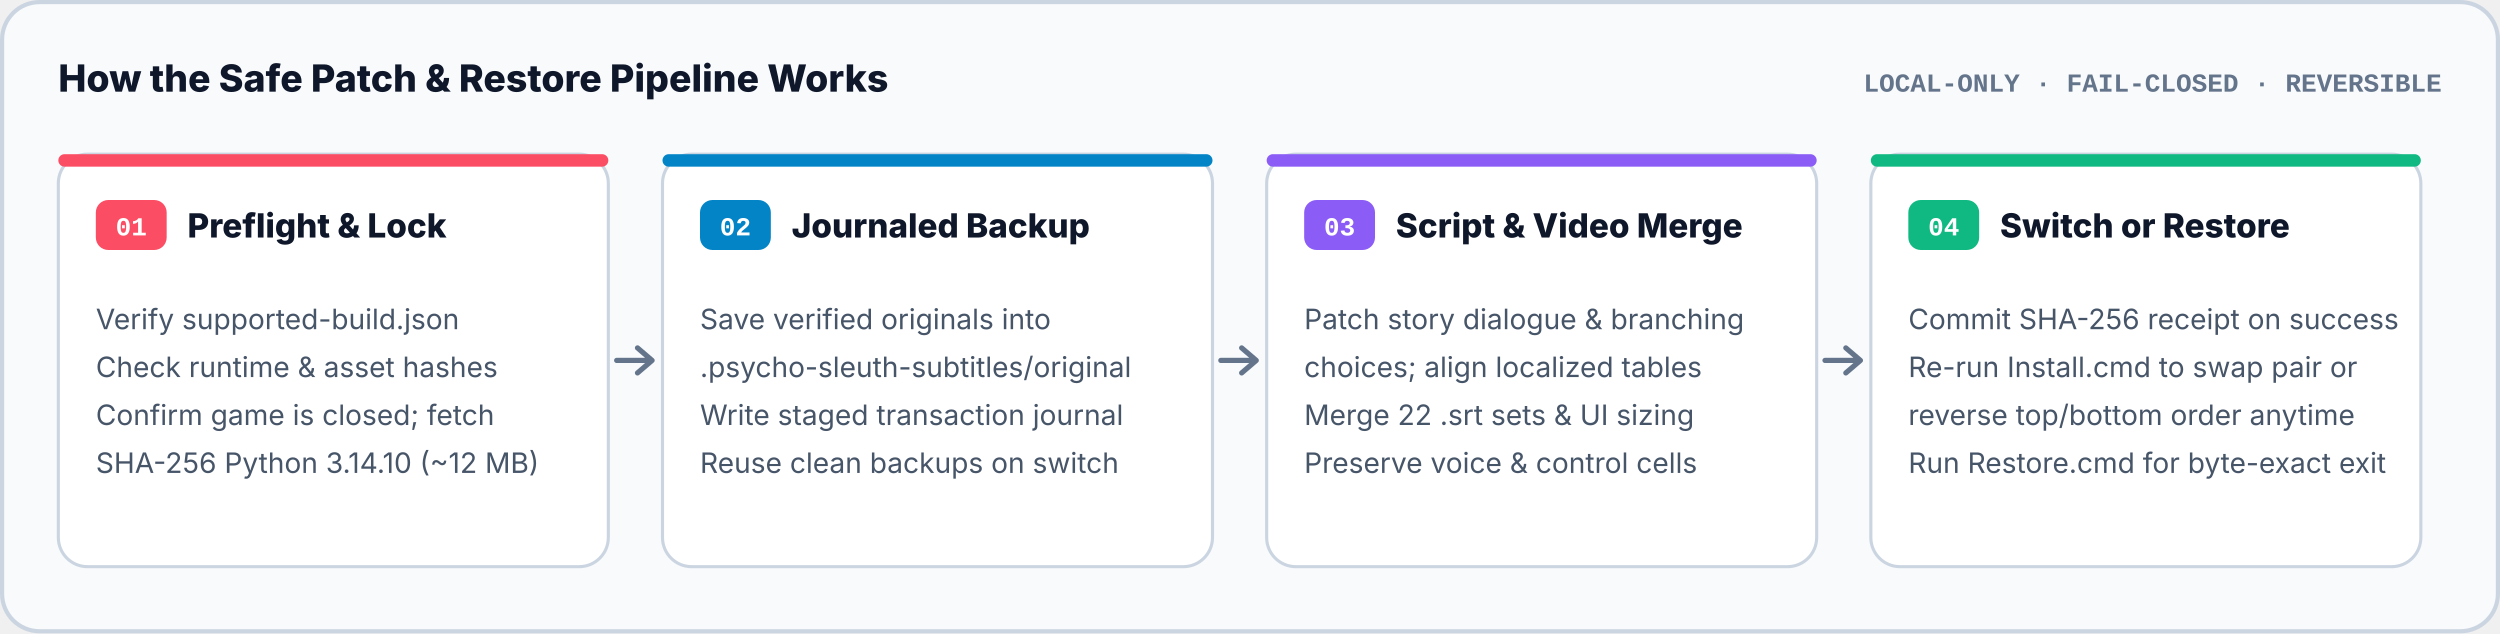
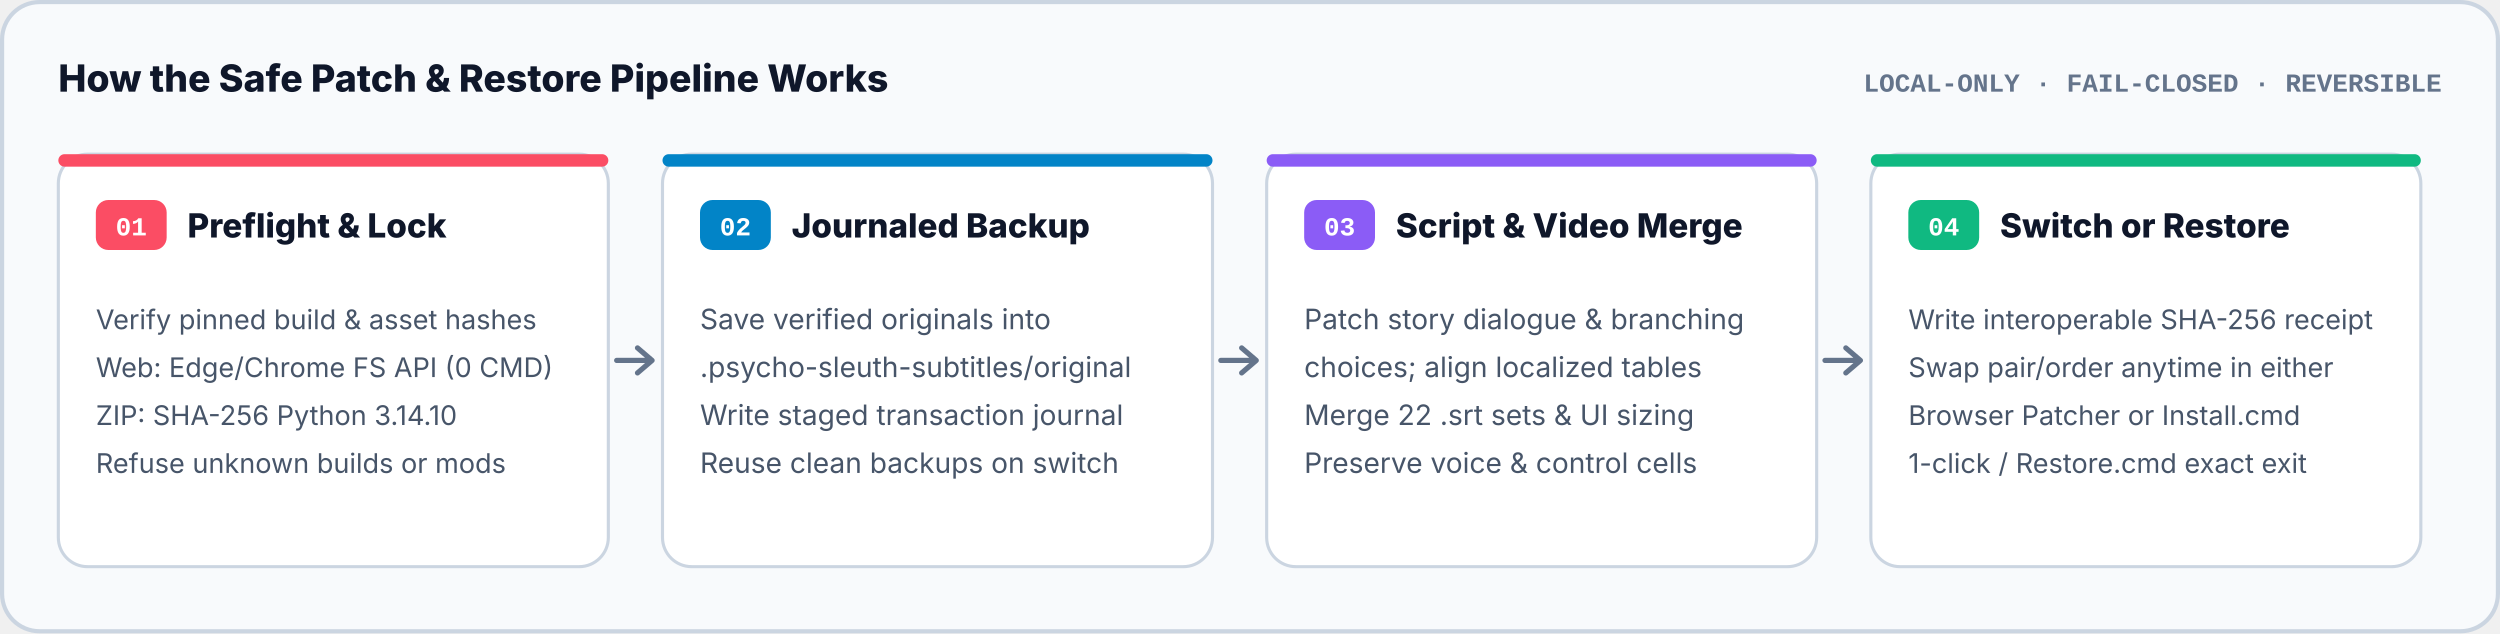
<svg xmlns="http://www.w3.org/2000/svg" width="1200" height="304" viewBox="0 0 1200 304" role="img" aria-labelledby="title desc">
  <rect x="1" y="1" width="1198" height="302" rx="18" fill="#F8FAFC" stroke="#CBD5E1" stroke-width="2" />
  <text x="28" y="44" font-family="'Inter', -apple-system, BlinkMacSystemFont, 'Segoe UI', 'Microsoft YaHei UI', 'Meiryo', sans-serif" font-size="18" font-weight="800" fill="#0F172A">How the Safe Patch &amp; Restore Pipeline Works</text>
  <text x="1172" y="44" text-anchor="end" font-family="'JetBrains Mono', Consolas, 'Courier New', monospace" font-size="12.5" font-weight="600" fill="#64748B">LOCAL-ONLY · FAIL-CLOSED · REVERSIBLE</text>
  <rect x="28" y="74" width="264" height="198" rx="14" fill="#FFFFFF" stroke="#CBD5E1" stroke-width="1.5" />
  <rect x="28" y="74" width="264" height="6" rx="3" fill="#FB4D64" />
  <rect x="46" y="96" width="34" height="24" rx="6" fill="#FB4D64" />
  <text x="63" y="113" text-anchor="middle" font-family="'JetBrains Mono', Consolas, 'Courier New', monospace" font-size="12.5" font-weight="800" fill="#FFFFFF">01</text>
  <text x="90" y="114" font-family="'Inter', -apple-system, BlinkMacSystemFont, 'Segoe UI', 'Microsoft YaHei UI', 'Meiryo', sans-serif" font-size="16" font-weight="800" fill="#0F172A">Preflight &amp; Lock</text>
-   <text x="46" y="158" font-family="'Inter', -apple-system, BlinkMacSystemFont, 'Segoe UI', 'Microsoft YaHei UI', 'Meiryo', sans-serif" font-size="13.5" fill="#475569">Verify supported-build.json</text>
-   <text x="46" y="181" font-family="'Inter', -apple-system, BlinkMacSystemFont, 'Segoe UI', 'Microsoft YaHei UI', 'Meiryo', sans-serif" font-size="13.5" fill="#475569">Check runtime &amp; asset hashes</text>
-   <text x="46" y="204" font-family="'Inter', -apple-system, BlinkMacSystemFont, 'Segoe UI', 'Microsoft YaHei UI', 'Meiryo', sans-serif" font-size="13.5" fill="#475569">Confirm game is closed; fetch</text>
-   <text x="46" y="227" font-family="'Inter', -apple-system, BlinkMacSystemFont, 'Segoe UI', 'Microsoft YaHei UI', 'Meiryo', sans-serif" font-size="13.5" fill="#475569">SHA-256 Python 3.14.10 (~12 MB)</text>
+   <text x="46" y="158" font-family="'Inter', -apple-system, BlinkMacSystemFont, 'Segoe UI', 'Microsoft YaHei UI', 'Meiryo', sans-serif" font-size="13" fill="#475569">Verify pinned build &amp; asset hashes</text>
+   <text x="46" y="181" font-family="'Inter', -apple-system, BlinkMacSystemFont, 'Segoe UI', 'Microsoft YaHei UI', 'Meiryo', sans-serif" font-size="13" fill="#475569">Web: Edge/Chrome FS API (0 CMD)</text>
+   <text x="46" y="204" font-family="'Inter', -apple-system, BlinkMacSystemFont, 'Segoe UI', 'Microsoft YaHei UI', 'Meiryo', sans-serif" font-size="13" fill="#475569">ZIP: SHA-256 Python 3.14.10</text>
+   <text x="46" y="227" font-family="'Inter', -apple-system, BlinkMacSystemFont, 'Segoe UI', 'Microsoft YaHei UI', 'Meiryo', sans-serif" font-size="13" fill="#475569">Refuse unknown builds or mods</text>
  <path d="M296 173H310M306 167L313 173L306 179" stroke="#64748B" stroke-width="2.5" stroke-linecap="round" stroke-linejoin="round" fill="none" />
  <rect x="318" y="74" width="264" height="198" rx="14" fill="#FFFFFF" stroke="#CBD5E1" stroke-width="1.5" />
  <rect x="318" y="74" width="264" height="6" rx="3" fill="#0284C7" />
  <rect x="336" y="96" width="34" height="24" rx="6" fill="#0284C7" />
  <text x="353" y="113" text-anchor="middle" font-family="'JetBrains Mono', Consolas, 'Courier New', monospace" font-size="12.5" font-weight="800" fill="#FFFFFF">02</text>
  <text x="380" y="114" font-family="'Inter', -apple-system, BlinkMacSystemFont, 'Segoe UI', 'Microsoft YaHei UI', 'Meiryo', sans-serif" font-size="16" font-weight="800" fill="#0F172A">Journaled Backup</text>
  <text x="336" y="158" font-family="'Inter', -apple-system, BlinkMacSystemFont, 'Segoe UI', 'Microsoft YaHei UI', 'Meiryo', sans-serif" font-size="13.5" fill="#475569">Save verified originals into</text>
  <text x="336" y="181" font-family="'Inter', -apple-system, BlinkMacSystemFont, 'Segoe UI', 'Microsoft YaHei UI', 'Meiryo', sans-serif" font-size="13.5" fill="#475569">.psycho-sleuth-subtitles/original</text>
  <text x="336" y="204" font-family="'Inter', -apple-system, BlinkMacSystemFont, 'Segoe UI', 'Microsoft YaHei UI', 'Meiryo', sans-serif" font-size="13.5" fill="#475569">Write staged transaction journal</text>
  <text x="336" y="227" font-family="'Inter', -apple-system, BlinkMacSystemFont, 'Segoe UI', 'Microsoft YaHei UI', 'Meiryo', sans-serif" font-size="13.5" fill="#475569">Reuse clean backups on switch</text>
  <path d="M586 173H600M596 167L603 173L596 179" stroke="#64748B" stroke-width="2.5" stroke-linecap="round" stroke-linejoin="round" fill="none" />
  <rect x="608" y="74" width="264" height="198" rx="14" fill="#FFFFFF" stroke="#CBD5E1" stroke-width="1.5" />
  <rect x="608" y="74" width="264" height="6" rx="3" fill="#8B5CF6" />
  <rect x="626" y="96" width="34" height="24" rx="6" fill="#8B5CF6" />
  <text x="643" y="113" text-anchor="middle" font-family="'JetBrains Mono', Consolas, 'Courier New', monospace" font-size="12.5" font-weight="800" fill="#FFFFFF">03</text>
  <text x="670" y="114" font-family="'Inter', -apple-system, BlinkMacSystemFont, 'Segoe UI', 'Microsoft YaHei UI', 'Meiryo', sans-serif" font-size="16" font-weight="800" fill="#0F172A">Script &amp; Video Merge</text>
  <text x="626" y="158" font-family="'Inter', -apple-system, BlinkMacSystemFont, 'Segoe UI', 'Microsoft YaHei UI', 'Meiryo', sans-serif" font-size="13.5" fill="#475569">Patch story dialogue &amp; branching</text>
  <text x="626" y="181" font-family="'Inter', -apple-system, BlinkMacSystemFont, 'Segoe UI', 'Microsoft YaHei UI', 'Meiryo', sans-serif" font-size="13.5" fill="#475569">choices; align localized tables</text>
  <text x="626" y="204" font-family="'Inter', -apple-system, BlinkMacSystemFont, 'Segoe UI', 'Microsoft YaHei UI', 'Meiryo', sans-serif" font-size="13.5" fill="#475569">Merge 22 .srt sets &amp; UI sizing</text>
  <text x="626" y="227" font-family="'Inter', -apple-system, BlinkMacSystemFont, 'Segoe UI', 'Microsoft YaHei UI', 'Meiryo', sans-serif" font-size="13.5" fill="#475569">Preserve voice &amp; control cells</text>
  <path d="M876 173H890M886 167L893 173L886 179" stroke="#64748B" stroke-width="2.5" stroke-linecap="round" stroke-linejoin="round" fill="none" />
  <rect x="898" y="74" width="264" height="198" rx="14" fill="#FFFFFF" stroke="#CBD5E1" stroke-width="1.5" />
  <rect x="898" y="74" width="264" height="6" rx="3" fill="#10B981" />
  <rect x="916" y="96" width="34" height="24" rx="6" fill="#10B981" />
  <text x="933" y="113" text-anchor="middle" font-family="'JetBrains Mono', Consolas, 'Courier New', monospace" font-size="12.5" font-weight="800" fill="#FFFFFF">04</text>
  <text x="960" y="114" font-family="'Inter', -apple-system, BlinkMacSystemFont, 'Segoe UI', 'Microsoft YaHei UI', 'Meiryo', sans-serif" font-size="16" font-weight="800" fill="#0F172A">Switch or Restore</text>
-   <text x="916" y="158" font-family="'Inter', -apple-system, BlinkMacSystemFont, 'Segoe UI', 'Microsoft YaHei UI', 'Meiryo', sans-serif" font-size="13.5" fill="#475569">Commit SHA-256 receipt on success</text>
-   <text x="916" y="181" font-family="'Inter', -apple-system, BlinkMacSystemFont, 'Segoe UI', 'Microsoft YaHei UI', 'Meiryo', sans-serif" font-size="13.5" fill="#475569">Re-run Install.cmd to swap pair or</text>
-   <text x="916" y="204" font-family="'Inter', -apple-system, BlinkMacSystemFont, 'Segoe UI', 'Microsoft YaHei UI', 'Meiryo', sans-serif" font-size="13.5" fill="#475569">reverse top/bottom order anytime</text>
-   <text x="916" y="227" font-family="'Inter', -apple-system, BlinkMacSystemFont, 'Segoe UI', 'Microsoft YaHei UI', 'Meiryo', sans-serif" font-size="13.5" fill="#475569">Run Restore.cmd for byte-exact exit</text>
+   <text x="916" y="158" font-family="'Inter', -apple-system, BlinkMacSystemFont, 'Segoe UI', 'Microsoft YaHei UI', 'Meiryo', sans-serif" font-size="13" fill="#475569">Write interoperable SHA-256 receipt</text>
+   <text x="916" y="181" font-family="'Inter', -apple-system, BlinkMacSystemFont, 'Segoe UI', 'Microsoft YaHei UI', 'Meiryo', sans-serif" font-size="13" fill="#475569">Swap pair/order anytime in either</text>
+   <text x="916" y="204" font-family="'Inter', -apple-system, BlinkMacSystemFont, 'Segoe UI', 'Microsoft YaHei UI', 'Meiryo', sans-serif" font-size="13" fill="#475569">Browser Patcher or Install.cmd</text>
+   <text x="916" y="227" font-family="'Inter', -apple-system, BlinkMacSystemFont, 'Segoe UI', 'Microsoft YaHei UI', 'Meiryo', sans-serif" font-size="13" fill="#475569">1-click / Restore.cmd exact exit</text>
</svg>
